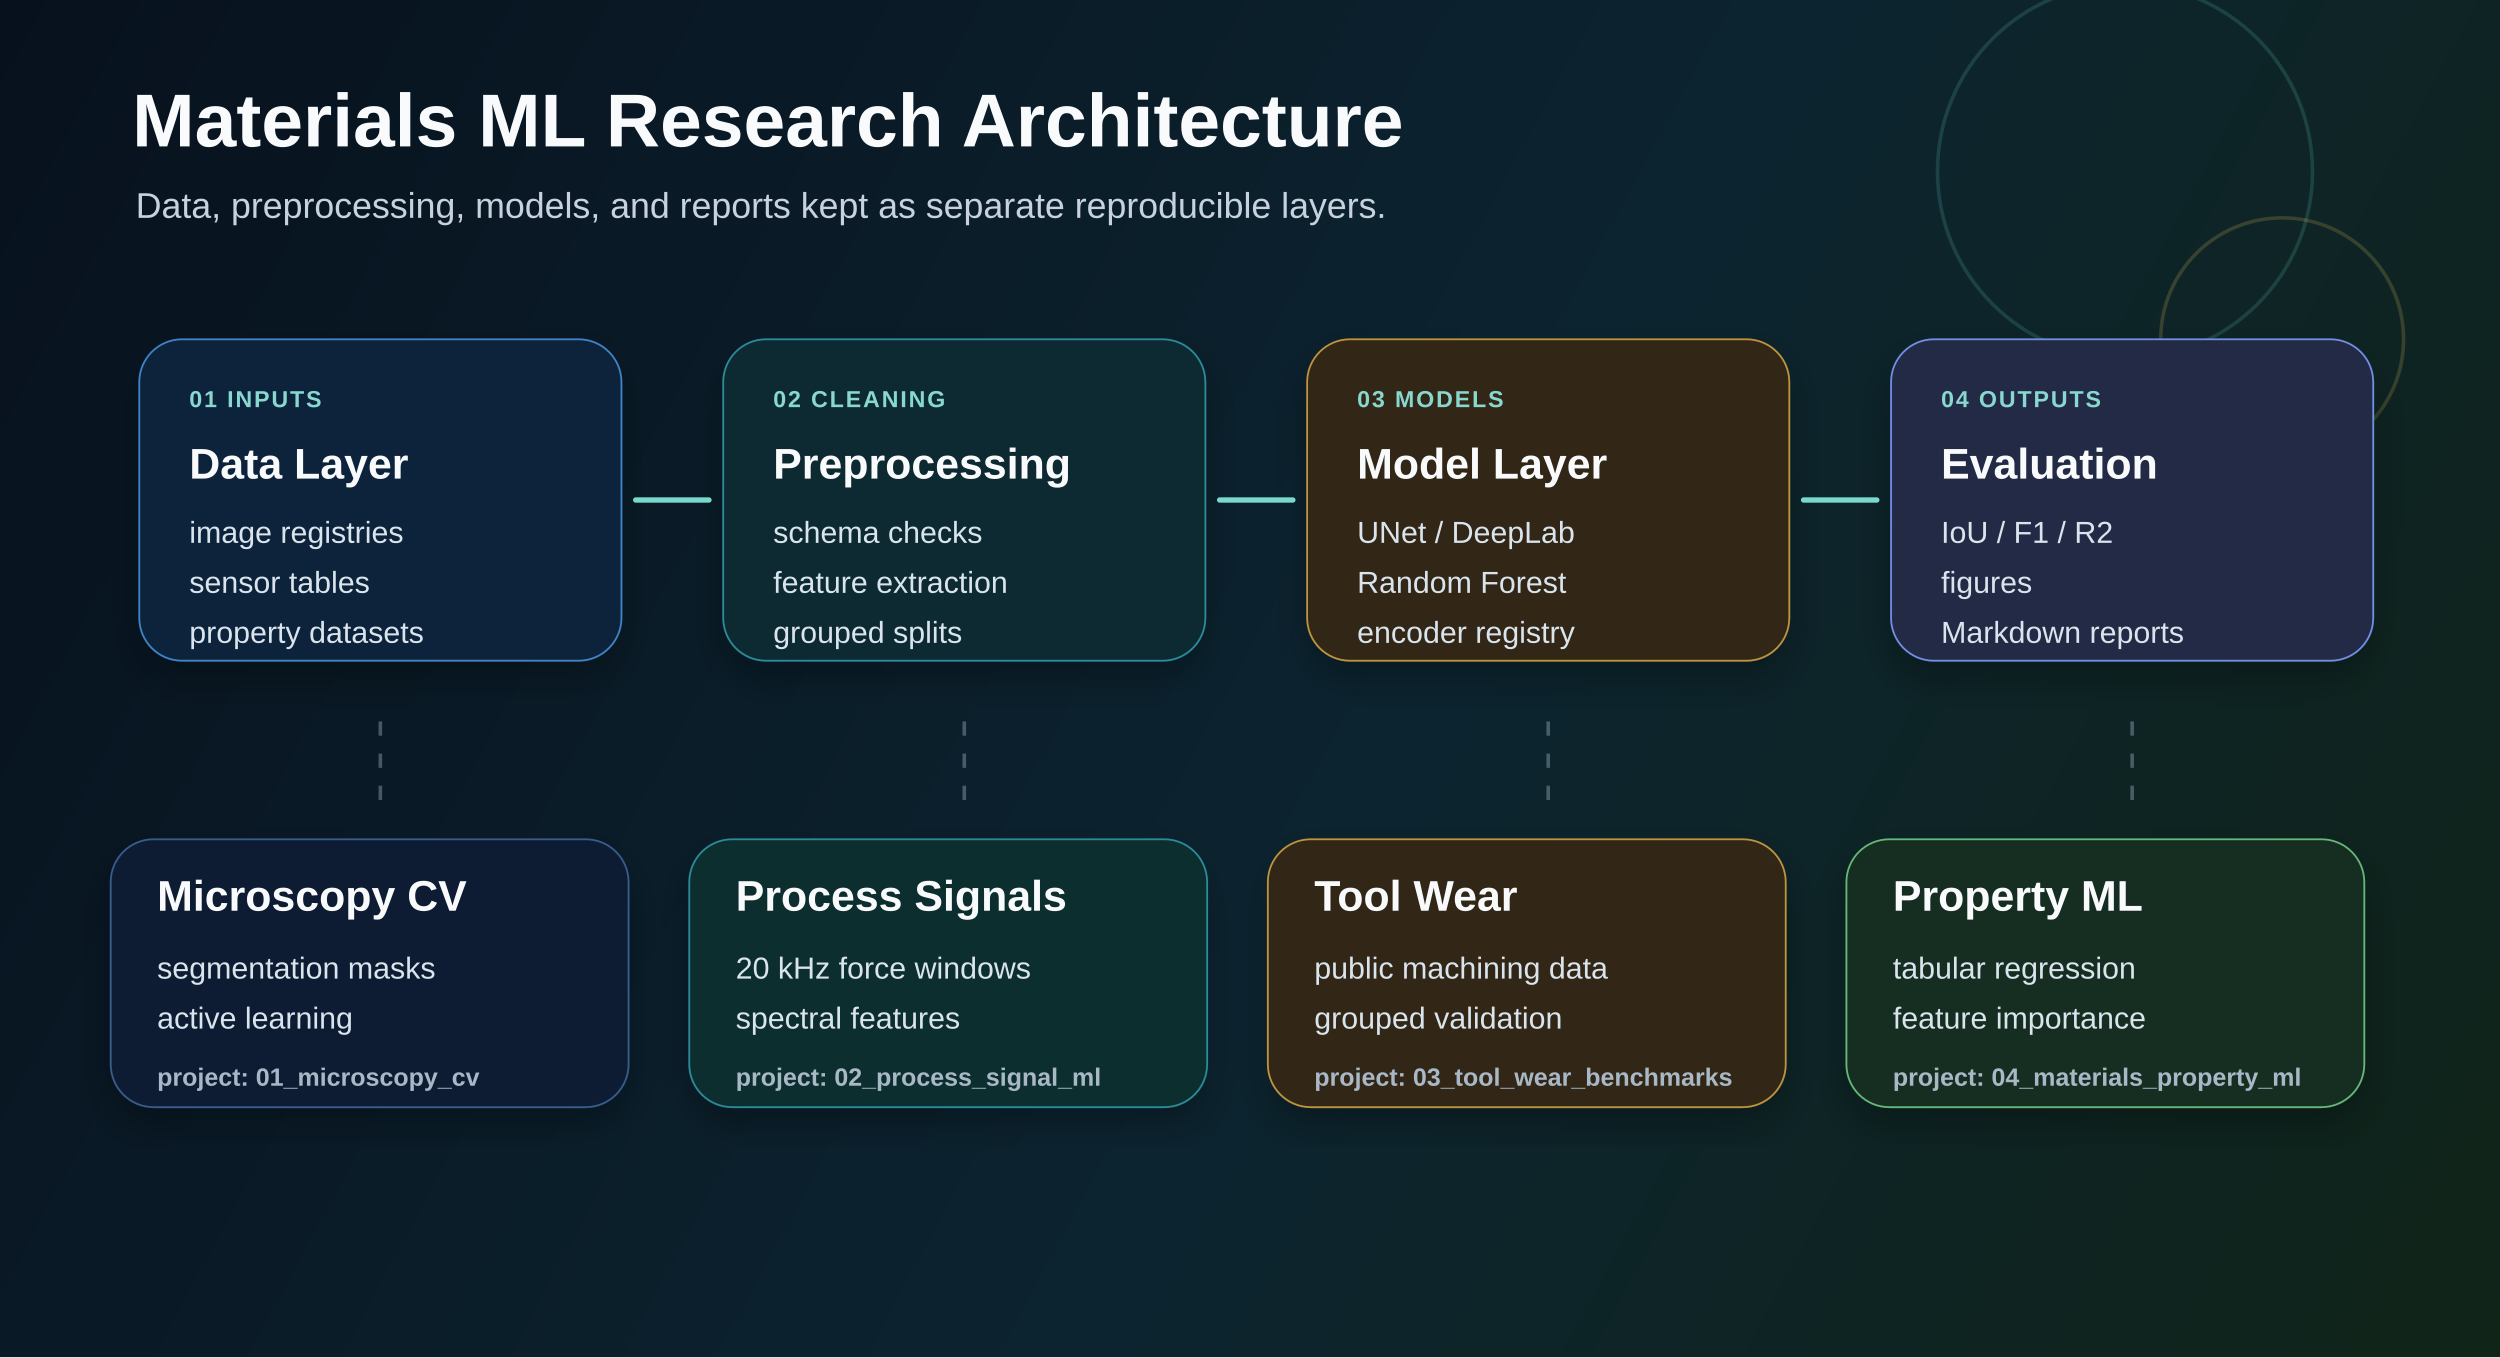
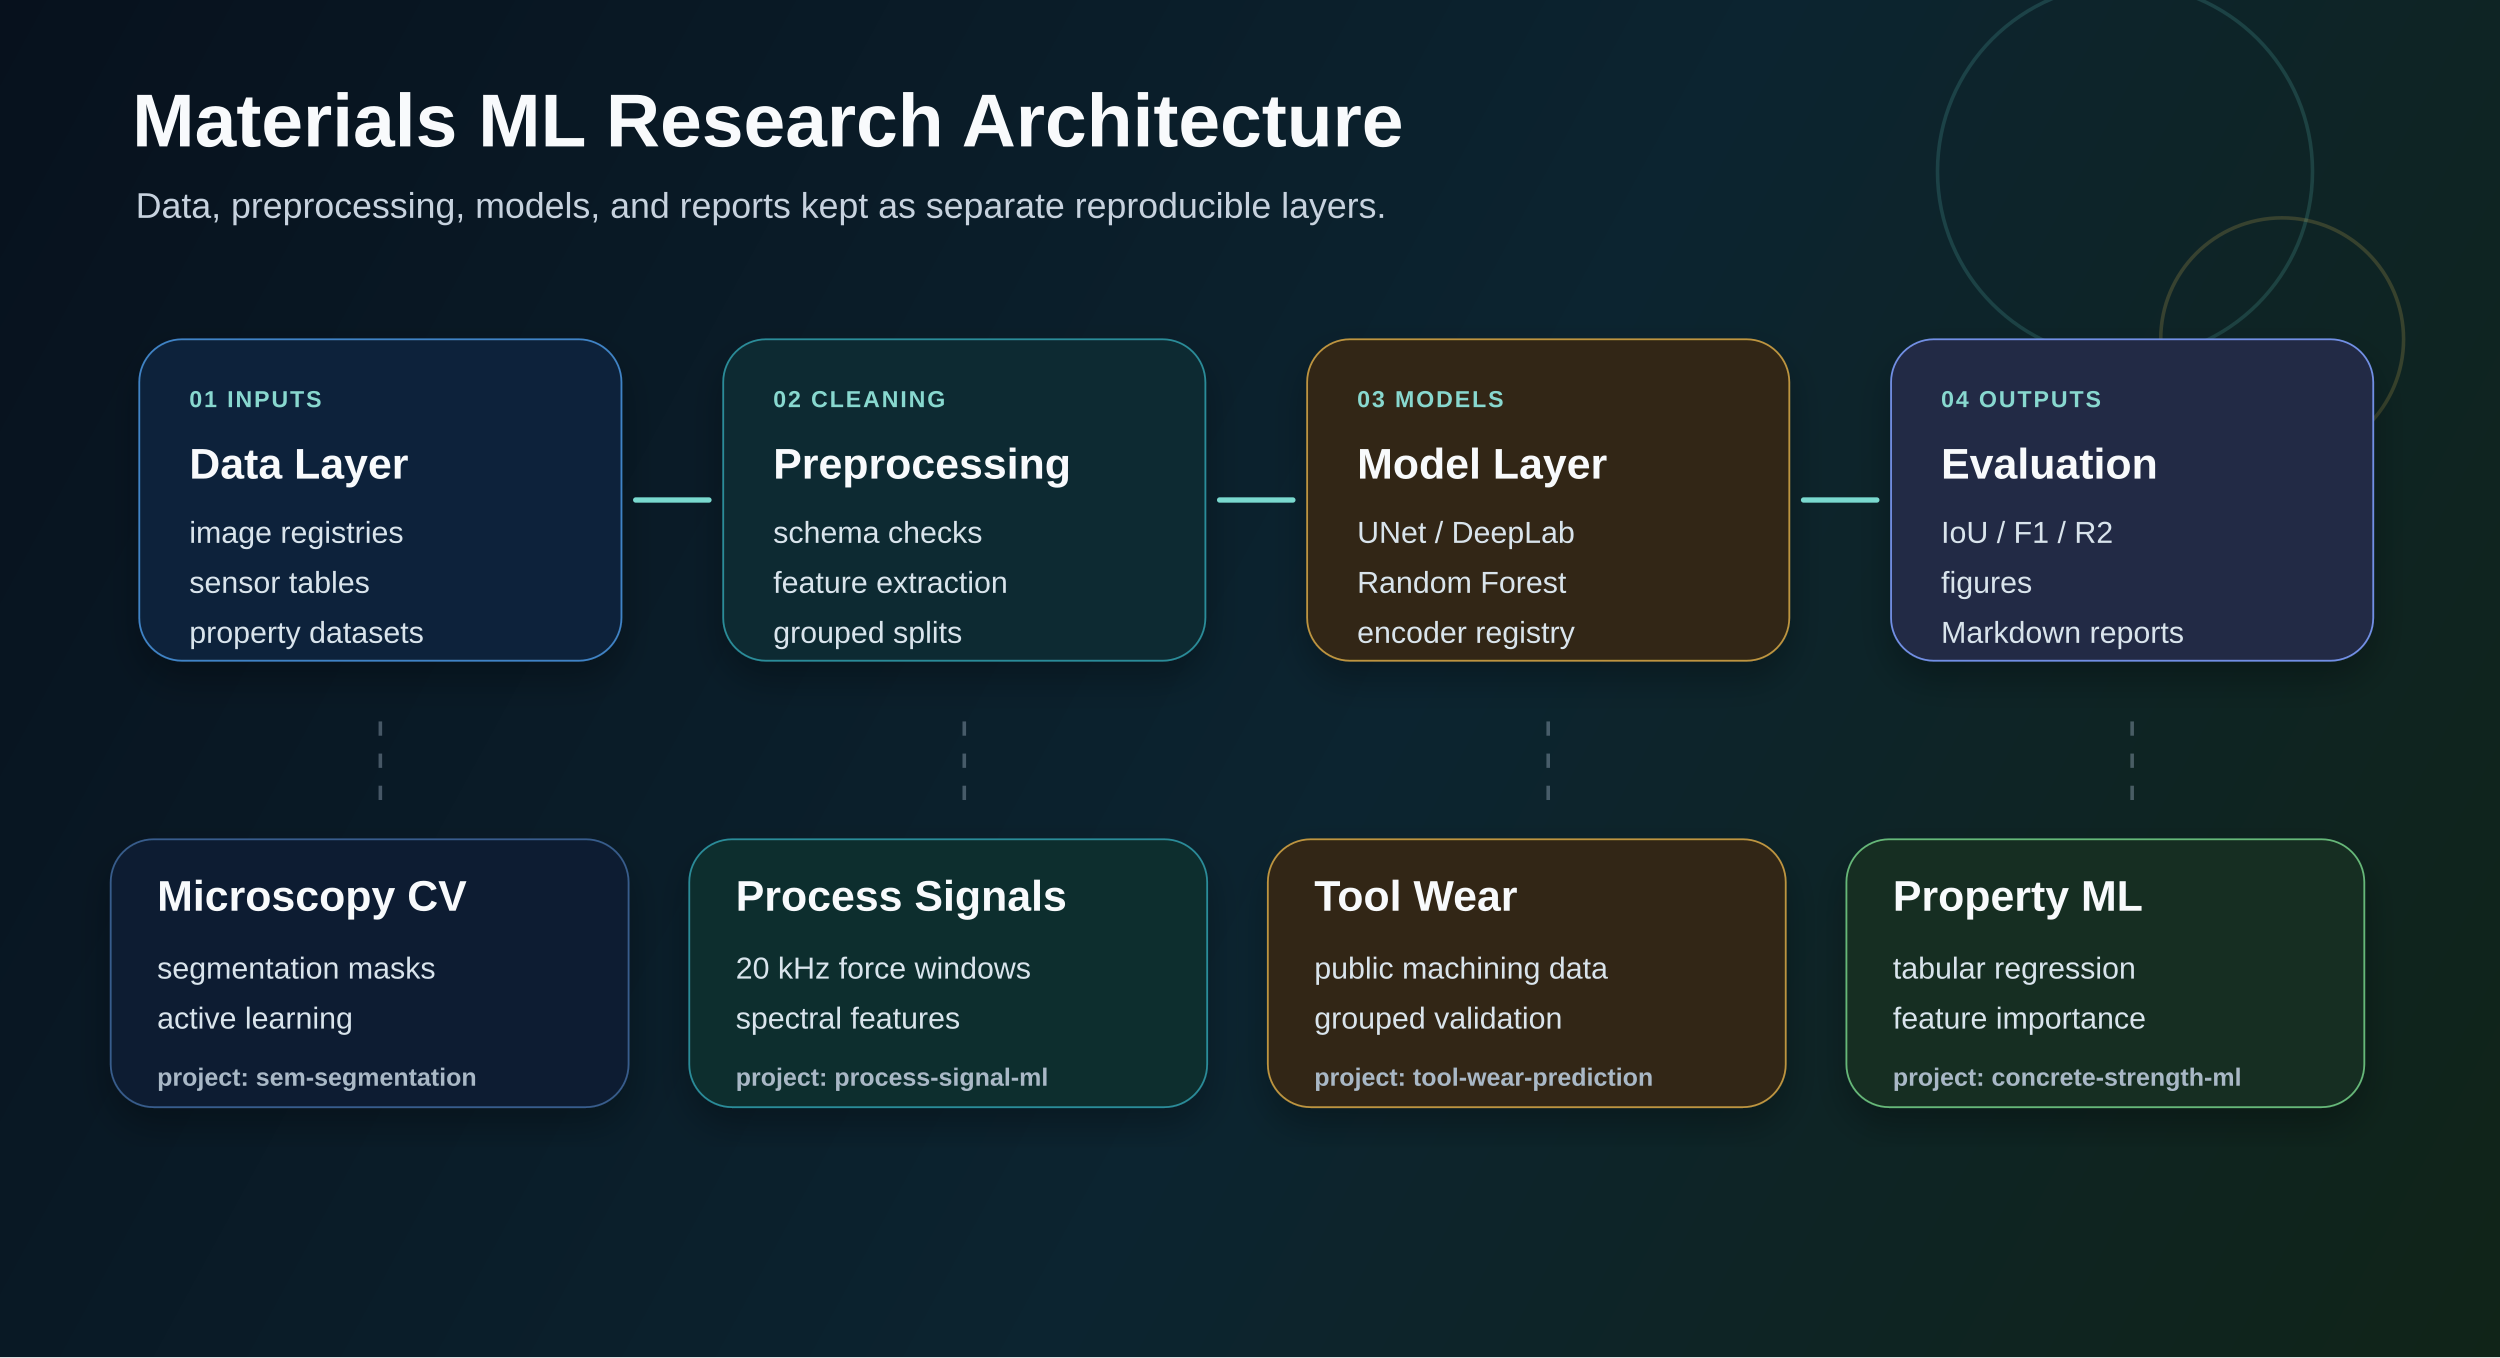
<svg xmlns="http://www.w3.org/2000/svg" width="1400" height="760" viewBox="0 0 1400 760" fill="none">
  <defs>
    <linearGradient id="bg" x1="0" y1="0" x2="1400" y2="760" gradientUnits="userSpaceOnUse">
      <stop stop-color="#07111D" />
      <stop offset="0.55" stop-color="#0C2430" />
      <stop offset="1" stop-color="#102418" />
    </linearGradient>
    <filter id="shadow" x="-15%" y="-15%" width="130%" height="130%">
      <feDropShadow dx="0" dy="10" stdDeviation="10" flood-color="#000000" flood-opacity="0.28" />
    </filter>
    <style>
      .title{font:700 42px Segoe UI,Arial,sans-serif;fill:#F8FAFC}
      .subtitle{font:500 20px Segoe UI,Arial,sans-serif;fill:#C7D2DE}
      .section{font:700 24px Segoe UI,Arial,sans-serif;fill:#F8FAFC}
      .body{font:500 17px Segoe UI,Arial,sans-serif;fill:#D9E4EC}
      .tag{font:700 13px Segoe UI,Arial,sans-serif;letter-spacing:.08em;fill:#88D8CF}
      .small{font:600 14px Segoe UI,Arial,sans-serif;fill:#A9B8C6}
      .card{rx:24;filter:url(#shadow)}
      .line{stroke:#7AD9CF;stroke-width:3;stroke-linecap:round}
      .muted{stroke:#91A3B5;stroke-width:2;stroke-opacity:.45;stroke-dasharray:8 10}
    </style>
  </defs>
  <rect width="1400" height="760" fill="url(#bg)" />
  <circle cx="1190" cy="96" r="105" stroke="#6CE5D5" stroke-opacity=".16" stroke-width="2" />
  <circle cx="1278" cy="190" r="68" stroke="#F4C95D" stroke-opacity=".18" stroke-width="2" />
  <text x="74" y="82" class="title">Materials ML Research Architecture</text>
  <text x="76" y="122" class="subtitle">Data, preprocessing, models, and reports kept as separate reproducible layers.</text>
  <rect x="78" y="190" width="270" height="180" class="card" fill="#10243A" stroke="#3F83C6" />
  <text x="106" y="228" class="tag">01 INPUTS</text>
  <text x="106" y="268" class="section">Data Layer</text>
  <text x="106" y="304" class="body">image registries</text>
  <text x="106" y="332" class="body">sensor tables</text>
  <text x="106" y="360" class="body">property datasets</text>
  <rect x="405" y="190" width="270" height="180" class="card" fill="#102B31" stroke="#2B8C99" />
  <text x="433" y="228" class="tag">02 CLEANING</text>
  <text x="433" y="268" class="section">Preprocessing</text>
  <text x="433" y="304" class="body">schema checks</text>
  <text x="433" y="332" class="body">feature extraction</text>
  <text x="433" y="360" class="body">grouped splits</text>
  <rect x="732" y="190" width="270" height="180" class="card" fill="#302815" stroke="#BE9440" />
  <text x="760" y="228" class="tag">03 MODELS</text>
  <text x="760" y="268" class="section">Model Layer</text>
  <text x="760" y="304" class="body">UNet / DeepLab</text>
  <text x="760" y="332" class="body">Random Forest</text>
  <text x="760" y="360" class="body">encoder registry</text>
  <rect x="1059" y="190" width="270" height="180" class="card" fill="#202944" stroke="#728FE4" />
  <text x="1087" y="228" class="tag">04 OUTPUTS</text>
  <text x="1087" y="268" class="section">Evaluation</text>
  <text x="1087" y="304" class="body">IoU / F1 / R2</text>
  <text x="1087" y="332" class="body">figures</text>
  <text x="1087" y="360" class="body">Markdown reports</text>
  <path d="M356 280 H397" class="line" />
  <path d="M683 280 H724" class="line" />
  <path d="M1010 280 H1051" class="line" />
  <path d="M213 404 V454" class="muted" />
  <path d="M540 404 V454" class="muted" />
  <path d="M867 404 V454" class="muted" />
  <path d="M1194 404 V454" class="muted" />
  <rect x="62" y="470" width="290" height="150" class="card" fill="#0D1F32" stroke="#385C8C" />
  <text x="88" y="510" class="section">Microscopy CV</text>
  <text x="88" y="548" class="body">segmentation masks</text>
  <text x="88" y="576" class="body">active learning</text>
-   <text x="88" y="608" class="small">project: 01_microscopy_cv</text>
+   <text x="88" y="608" class="small">project: sem-segmentation</text>
  <rect x="386" y="470" width="290" height="150" class="card" fill="#102D2D" stroke="#2B8C99" />
  <text x="412" y="510" class="section">Process Signals</text>
  <text x="412" y="548" class="body">20 kHz force windows</text>
  <text x="412" y="576" class="body">spectral features</text>
-   <text x="412" y="608" class="small">project: 02_process_signal_ml</text>
+   <text x="412" y="608" class="small">project: process-signal-ml</text>
  <rect x="710" y="470" width="290" height="150" class="card" fill="#302815" stroke="#BE9440" />
  <text x="736" y="510" class="section">Tool Wear</text>
  <text x="736" y="548" class="body">public machining data</text>
  <text x="736" y="576" class="body">grouped validation</text>
-   <text x="736" y="608" class="small">project: 03_tool_wear_benchmarks</text>
+   <text x="736" y="608" class="small">project: tool-wear-prediction</text>
  <rect x="1034" y="470" width="290" height="150" class="card" fill="#172E20" stroke="#66B879" />
  <text x="1060" y="510" class="section">Property ML</text>
  <text x="1060" y="548" class="body">tabular regression</text>
  <text x="1060" y="576" class="body">feature importance</text>
-   <text x="1060" y="608" class="small">project: 04_materials_property_ml</text>
+   <text x="1060" y="608" class="small">project: concrete-strength-ml</text>
</svg>
